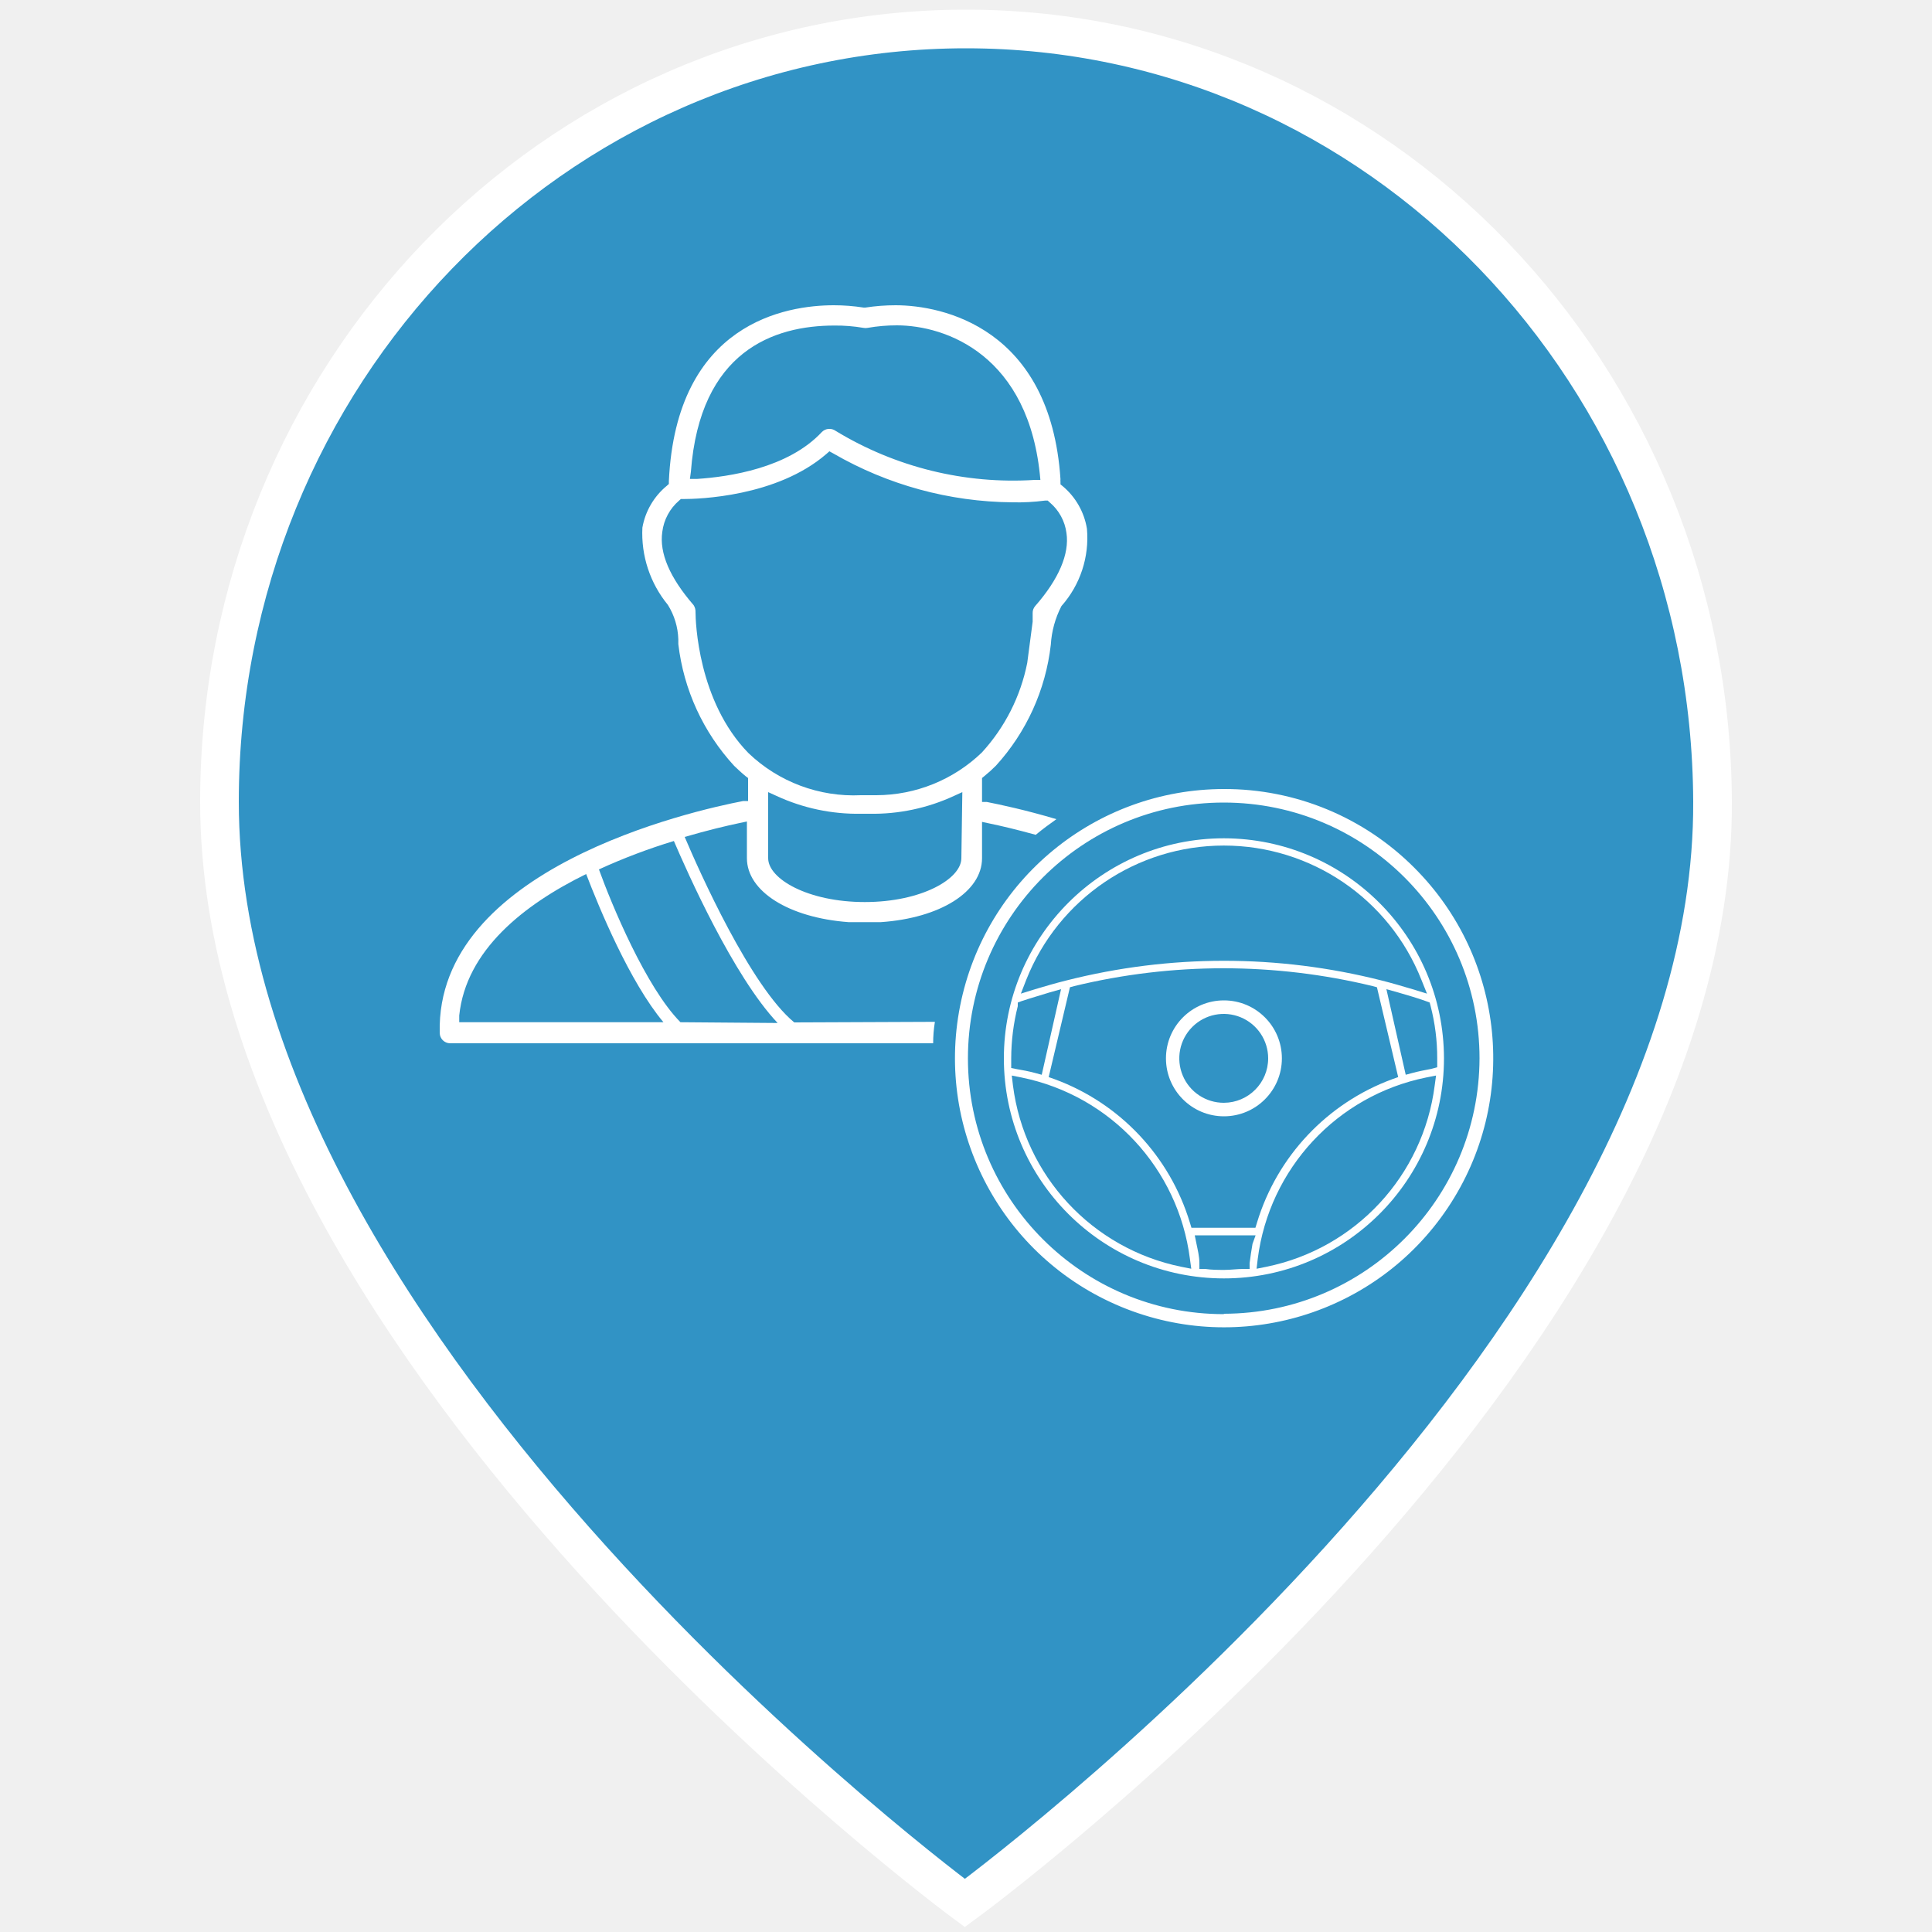
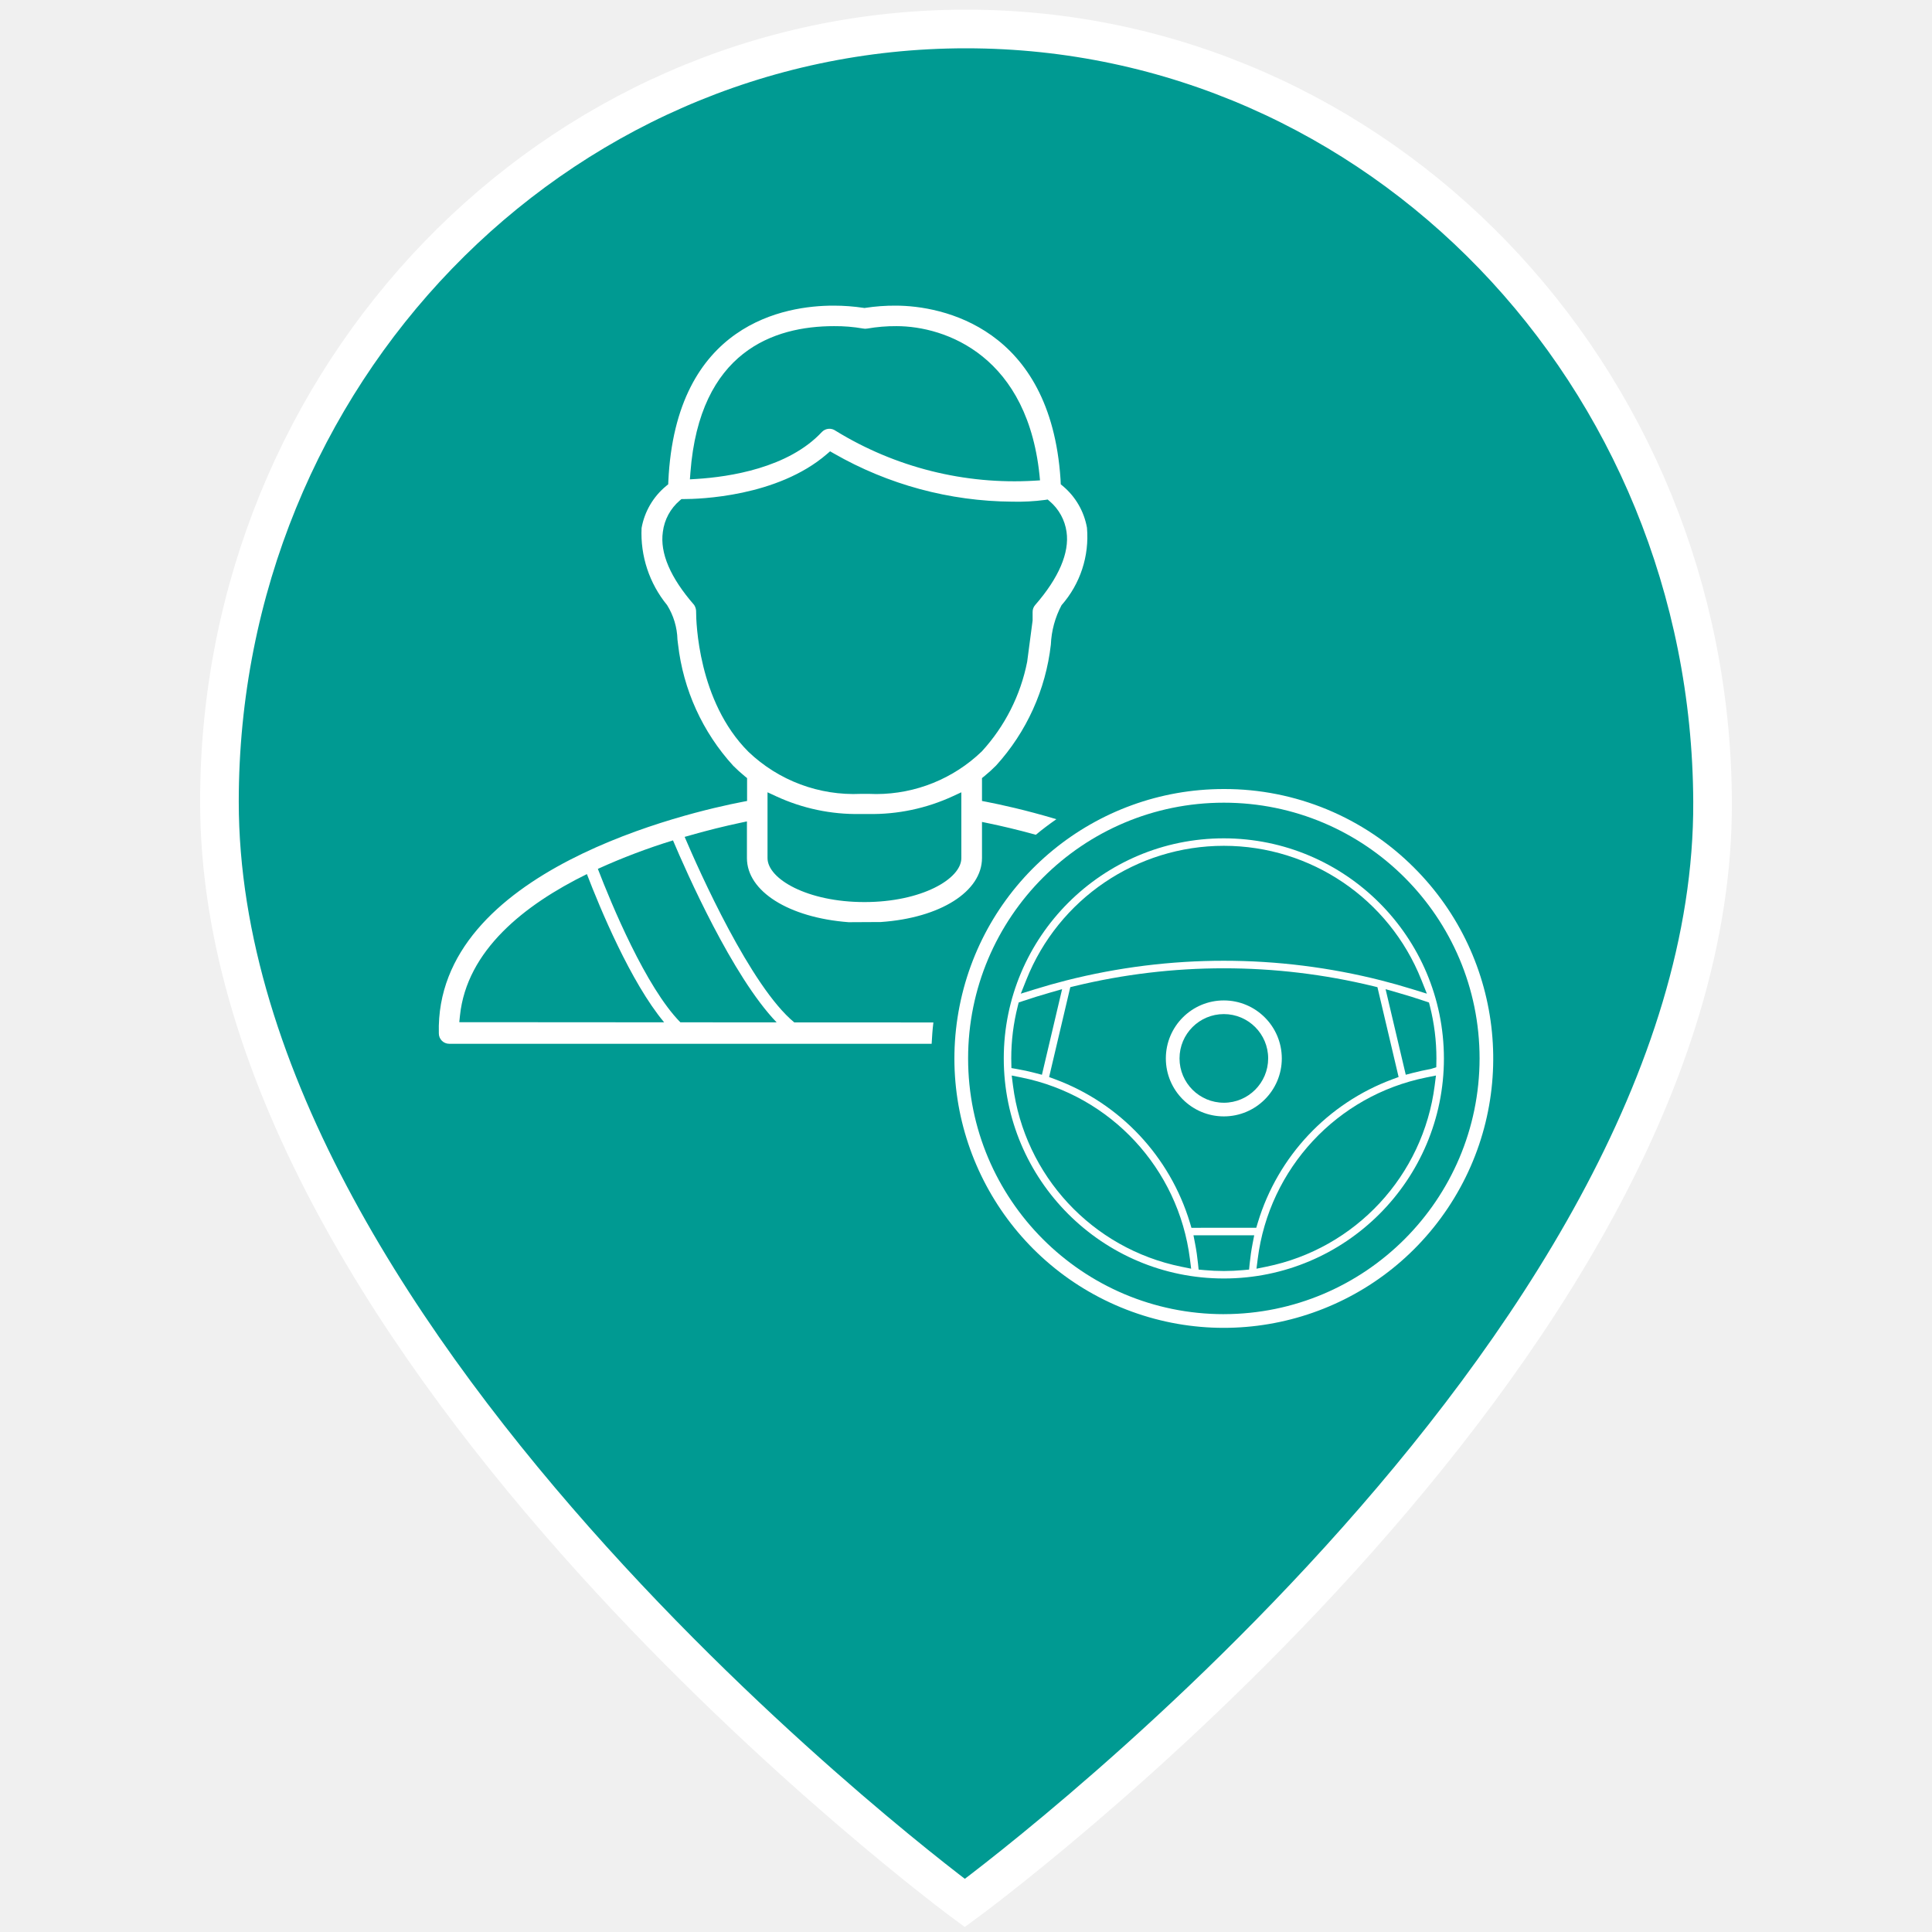
<svg xmlns="http://www.w3.org/2000/svg" id="Ebene_1" data-name="Ebene 1" viewBox="0 0 100 100">
-   <defs>
-     <style>.cls-1{fill:#3193c5;stroke:#fff;stroke-miterlimit:10;stroke-width:2px;}.cls-2{fill:#fff;}</style>
-   </defs>
-   <path class="cls-1" d="M88.64,41.49C88.55,19.41,71.35,1.5,50,1.5s-38.64,17.91-38.64,40c0,28.59,38.58,57,38.58,57S88.77,70.08,88.64,41.49Z" />
-   <path class="cls-2" d="M41.11,52.92c-2.26-1.86-4.92-7.83-5.67-9.6,1.16-.34,2.17-.58,2.84-.72l.38-.08v1.9c0,1.71,2.16,3.08,5.26,3.31h1.67c3.07-.21,5.24-1.57,5.24-3.31V42.54l.37.08c.59.12,1.43.32,2.41.59.35-.29.7-.55,1.07-.81-1.61-.48-2.94-.76-3.6-.89l-.25,0V40.27l.11-.09a7.38,7.38,0,0,0,.61-.55,11.17,11.17,0,0,0,2.84-6.26,5,5,0,0,1,.55-2,5.32,5.32,0,0,0,1.32-4A3.63,3.63,0,0,0,55,25.16l-.11-.09v-.14a.57.57,0,0,1,0-.13c-.52-7.84-6.12-9-8.53-9a10.28,10.28,0,0,0-1.57.12H44.7a10,10,0,0,0-1.54-.12h0c-2.44,0-8.16.89-8.54,9.11v.14l-.1.09a3.62,3.62,0,0,0-1.27,2.17,5.84,5.84,0,0,0,1.32,4,3.58,3.58,0,0,1,.54,1.78l0,.25A11.23,11.23,0,0,0,38,39.64c.19.18.39.37.6.54l.12.09v1.19l-.25,0c-2.66.51-15.92,3.5-15.71,12a.54.54,0,0,0,.54.54h25q0-.56.09-1.11Zm8.65-8.5c0,1.07-2.06,2.27-5,2.27s-5-1.2-5-2.27V41l.44.2a10,10,0,0,0,4.36.92H45a10,10,0,0,0,4.37-.92l.44-.2Zm-14-20c.47-6.26,4.3-7.57,7.43-7.57a8.36,8.36,0,0,1,1.5.12.55.55,0,0,0,.22,0,8.64,8.64,0,0,1,1.51-.13c2.53,0,6.88,1.53,7.43,8l-.29,0A17.65,17.65,0,0,1,43.25,22.3a.55.55,0,0,0-.71.06c-1.74,1.87-4.8,2.32-6.47,2.43l-.36,0ZM36,31.68a.61.61,0,0,0-.1-.36c-1.23-1.42-1.78-2.69-1.62-3.79a2.55,2.55,0,0,1,.87-1.62l.09-.08h.12c.78,0,4.84-.11,7.41-2.33l.16-.14.2.11A18.81,18.81,0,0,0,52.39,26a11,11,0,0,0,1.7-.09l.14,0,.11.1a2.49,2.49,0,0,1,.86,1.58c.16,1.08-.4,2.39-1.62,3.78a.53.53,0,0,0-.13.36v.45l-.28,2.13a9.64,9.64,0,0,1-2.35,4.64,7.9,7.9,0,0,1-5.46,2.21h-.8a7.88,7.88,0,0,1-5.82-2.18C36.12,36.3,36,32.15,36,31.68ZM23.77,52.91l0-.35c.35-3.37,3.33-5.73,6.57-7.32.67,1.75,2.26,5.6,4,7.67Zm11.45,0C33.43,51.1,31.65,46.8,31,45a30.94,30.94,0,0,1,3.88-1.47c.69,1.61,3.08,7,5.37,9.42Z" />
-   <path class="cls-2" d="M63.35,40.84a13.93,13.93,0,1,0,9.86,4.08A13.85,13.85,0,0,0,63.35,40.84Zm0,27.18A13.24,13.24,0,1,1,76.58,54.78,13.26,13.26,0,0,1,63.35,68Z" />
-   <path class="cls-2" d="M63.35,43.39A11.39,11.39,0,1,0,74.74,54.78,11.41,11.41,0,0,0,63.35,43.39ZM53.12,50.71a11,11,0,0,1,20.45,0l.29.72-.75-.23c-.54-.16-1.08-.32-1.6-.45a33.15,33.15,0,0,0-16.32,0c-.53.13-1.07.29-1.61.45l-.74.23Zm-.78,4.07a11.16,11.16,0,0,1,.34-2.7l0-.19.19-.07c.48-.16,1-.31,1.45-.45l.6-.17-1,4.43-.37-.1c-.3-.08-.61-.14-.91-.19l-.3-.06Zm8.81,10.79a11,11,0,0,1-8.72-9.39l-.06-.51.5.1a11,11,0,0,1,8.72,9.39l.07.51Zm3.68-1.19c-.06.34-.11.68-.15,1l0,.3-.3,0c-.34,0-.68.05-1,.05s-.67,0-1-.05l-.3,0,0-.3c0-.35-.09-.7-.15-1l-.09-.44h3.15Zm-3.16-.83-.08-.26a11.43,11.43,0,0,0-7-7.43l-.31-.11,1.1-4.65.22-.06a32.81,32.81,0,0,1,15.45,0l.22.06,1.1,4.65-.31.11a11.46,11.46,0,0,0-7,7.43l-.08.26Zm12.59-7.37a11,11,0,0,1-8.72,9.39l-.5.1.06-.51a11,11,0,0,1,8.72-9.39l.51-.1Zm-.2-.85c-.32.06-.63.12-.93.2l-.37.1-1-4.43.61.17c.48.14,1,.29,1.44.45l.19.07.05.19a10.69,10.69,0,0,1,.34,2.7v.46Z" />
-   <path class="cls-2" d="M63.35,51.78a3,3,0,1,0,3,3A3,3,0,0,0,63.35,51.78Zm0,5.3a2.3,2.3,0,1,1,2.29-2.3A2.3,2.3,0,0,1,63.35,57.08Z" />
+   <path d="M88.642,41.495C88.546,19.407,71.347,1.5,50.001,1.5,28.657,1.5,11.358,19.407,11.358,41.495,11.358,70.084,49.938,98.5,49.938,98.5S88.77,70.084,88.642,41.495Z" style="fill:#009a92;stroke:#fff;stroke-miterlimit:10;stroke-width:2px" />
+   <path d="M41.111,52.919c-2.256-1.854-4.917-7.827-5.674-9.602,1.166-.341,2.169-.577,2.847-.721l.377-.08v1.899c0,1.717,2.163,3.082,5.261,3.318l1.667-.009c3.077-.211,5.239-1.576,5.239-3.317V42.543l.375.078c.591.123,1.432.315,2.412.587.341-.285.697-.551,1.063-.806-1.61-.484-2.934-.766-3.597-.895l-.253-.049V40.273l.116-.093a7.665,7.665,0,0,0,.61-.553,11.181,11.181,0,0,0,2.838-6.261,4.762,4.762,0,0,1,.554-2.042,5.359,5.359,0,0,0,1.315-4.011,3.641,3.641,0,0,0-1.251-2.158l-.106-.088-.006-.138c-.002-.045-.004-.088-.006-.133-.524-7.84-6.123-8.976-8.531-8.976a9.949,9.949,0,0,0-1.569.115l-.047.007-.047-.007a10.367,10.367,0,0,0-1.539-.115h-.029c-2.442,0-8.161.888-8.538,9.11l-.006.138-.107.088a3.651,3.651,0,0,0-1.271,2.174A5.86,5.86,0,0,0,34.529,31.32a3.546,3.546,0,0,1,.536,1.784l.031.249a11.199,11.199,0,0,0,2.857,6.284,8.085,8.085,0,0,0,.601.544l.115.093v1.184l-.253.049c-2.66.514-15.918,3.506-15.702,11.977a.536.536,0,0,0,.534.542H48.222c.019-.371.045-.74.09-1.104Zm8.648-8.503c0,1.076-2.06,2.275-5.016,2.275s-5.016-1.199-5.016-2.275V41.009l.443.205a9.936,9.936,0,0,0,4.355.919h.429a10.003,10.003,0,0,0,4.361-.919l.443-.205ZM35.736,24.453c.478-6.258,4.306-7.572,7.433-7.572a8.283,8.283,0,0,1,1.501.123.543.543,0,0,0,.223.002,8.503,8.503,0,0,1,1.511-.125c2.527,0,6.874,1.533,7.427,7.982l-.288.018a17.657,17.657,0,0,1-10.29-2.583.543.543,0,0,0-.71.059c-1.741,1.872-4.805,2.327-6.476,2.432l-.358.022Zm.296,7.228a.648.648,0,0,0-.1-.365c-1.235-1.416-1.781-2.69-1.623-3.787a2.543,2.543,0,0,1,.876-1.623l.087-.074h.115c.787,0,4.844-.112,7.41-2.327l.168-.145.192.11a18.801,18.801,0,0,0,9.236,2.496,10.941,10.941,0,0,0,1.693-.089l.141-.022.109.093a2.545,2.545,0,0,1,.868,1.581c.158,1.078-.403,2.388-1.622,3.785a.533.533,0,0,0-.134.359v.443l-.282,2.139a9.627,9.627,0,0,1-2.346,4.636A7.893,7.893,0,0,1,45.356,41.1c-.131,0-.261-.003-.392-.01l-.407.001a7.893,7.893,0,0,1-5.816-2.176C36.119,36.3,36.032,32.145,36.031,31.68ZM23.772,52.908l.036-.344c.354-3.371,3.329-5.73,6.57-7.321.673,1.752,2.266,5.602,3.998,7.672Zm11.444.007c-1.789-1.816-3.569-6.12-4.271-7.942a32.325,32.325,0,0,1,3.889-1.475c.683,1.616,3.079,7.05,5.365,9.42Z" style="fill:#fff" />
+   <path d="M63.346,40.84a13.944,13.944,0,1,0,9.859,4.084A13.851,13.851,0,0,0,63.346,40.84Zm0,27.181A13.237,13.237,0,1,1,76.583,54.783,13.253,13.253,0,0,1,63.346,68.02Z" style="fill:#fff" />
+   <path d="M63.346,43.392A11.391,11.391,0,1,0,74.737,54.783,11.404,11.404,0,0,0,63.346,43.392ZM53.124,50.711a11.002,11.002,0,0,1,20.443,0l.288.721-.742-.229c-.541-.168-1.083-.32-1.608-.454a33.136,33.136,0,0,0-16.318-.001c-.53.135-1.072.288-1.608.454l-.743.23Zm-.782,4.072a10.983,10.983,0,0,1,.336-2.699l.049-.196.192-.065c.483-.163.97-.314,1.447-.45l.608-.174L53.93,55.63l-.367-.096c-.302-.079-.608-.146-.91-.198l-.302-.053Zm8.806,10.782a10.993,10.993,0,0,1-8.717-9.383l-.065-.513.506.102a10.98,10.98,0,0,1,8.717,9.384l.065.513ZM64.832,64.38c-.065.337-.115.683-.15,1.028l-.03.305-.305.028c-.337.03-.673.046-1,.046-.332,0-.669-.016-1.002-.046l-.305-.028-.031-.305c-.035-.348-.085-.693-.15-1.028l-.085-.441h3.144Zm-3.163-.829-.079-.264a11.444,11.444,0,0,0-6.98-7.425l-.308-.114,1.096-4.652.221-.054a32.802,32.802,0,0,1,15.456,0l.221.054,1.096,4.65-.308.113a11.445,11.445,0,0,0-6.981,7.426l-.079.264ZM74.26,56.181a10.992,10.992,0,0,1-8.718,9.384l-.507.103.065-.513a10.98,10.98,0,0,1,8.718-9.384l.507-.102Zm-.199-.852c-.321.058-.627.124-.932.204l-.367.096L71.718,51.2l.608.174c.488.139.975.291,1.447.451l.191.065.05.196a11.005,11.005,0,0,1,.335,2.699l-.007.455Z" style="fill:#fff" />
+   <path d="M63.346,51.782a3.001,3.001,0,1,0,3,3.001A3.004,3.004,0,0,0,63.346,51.782Zm0,5.295A2.294,2.294,0,1,1,65.64,54.783,2.297,2.297,0,0,1,63.346,57.078Z" style="fill:#fff" />
</svg>
